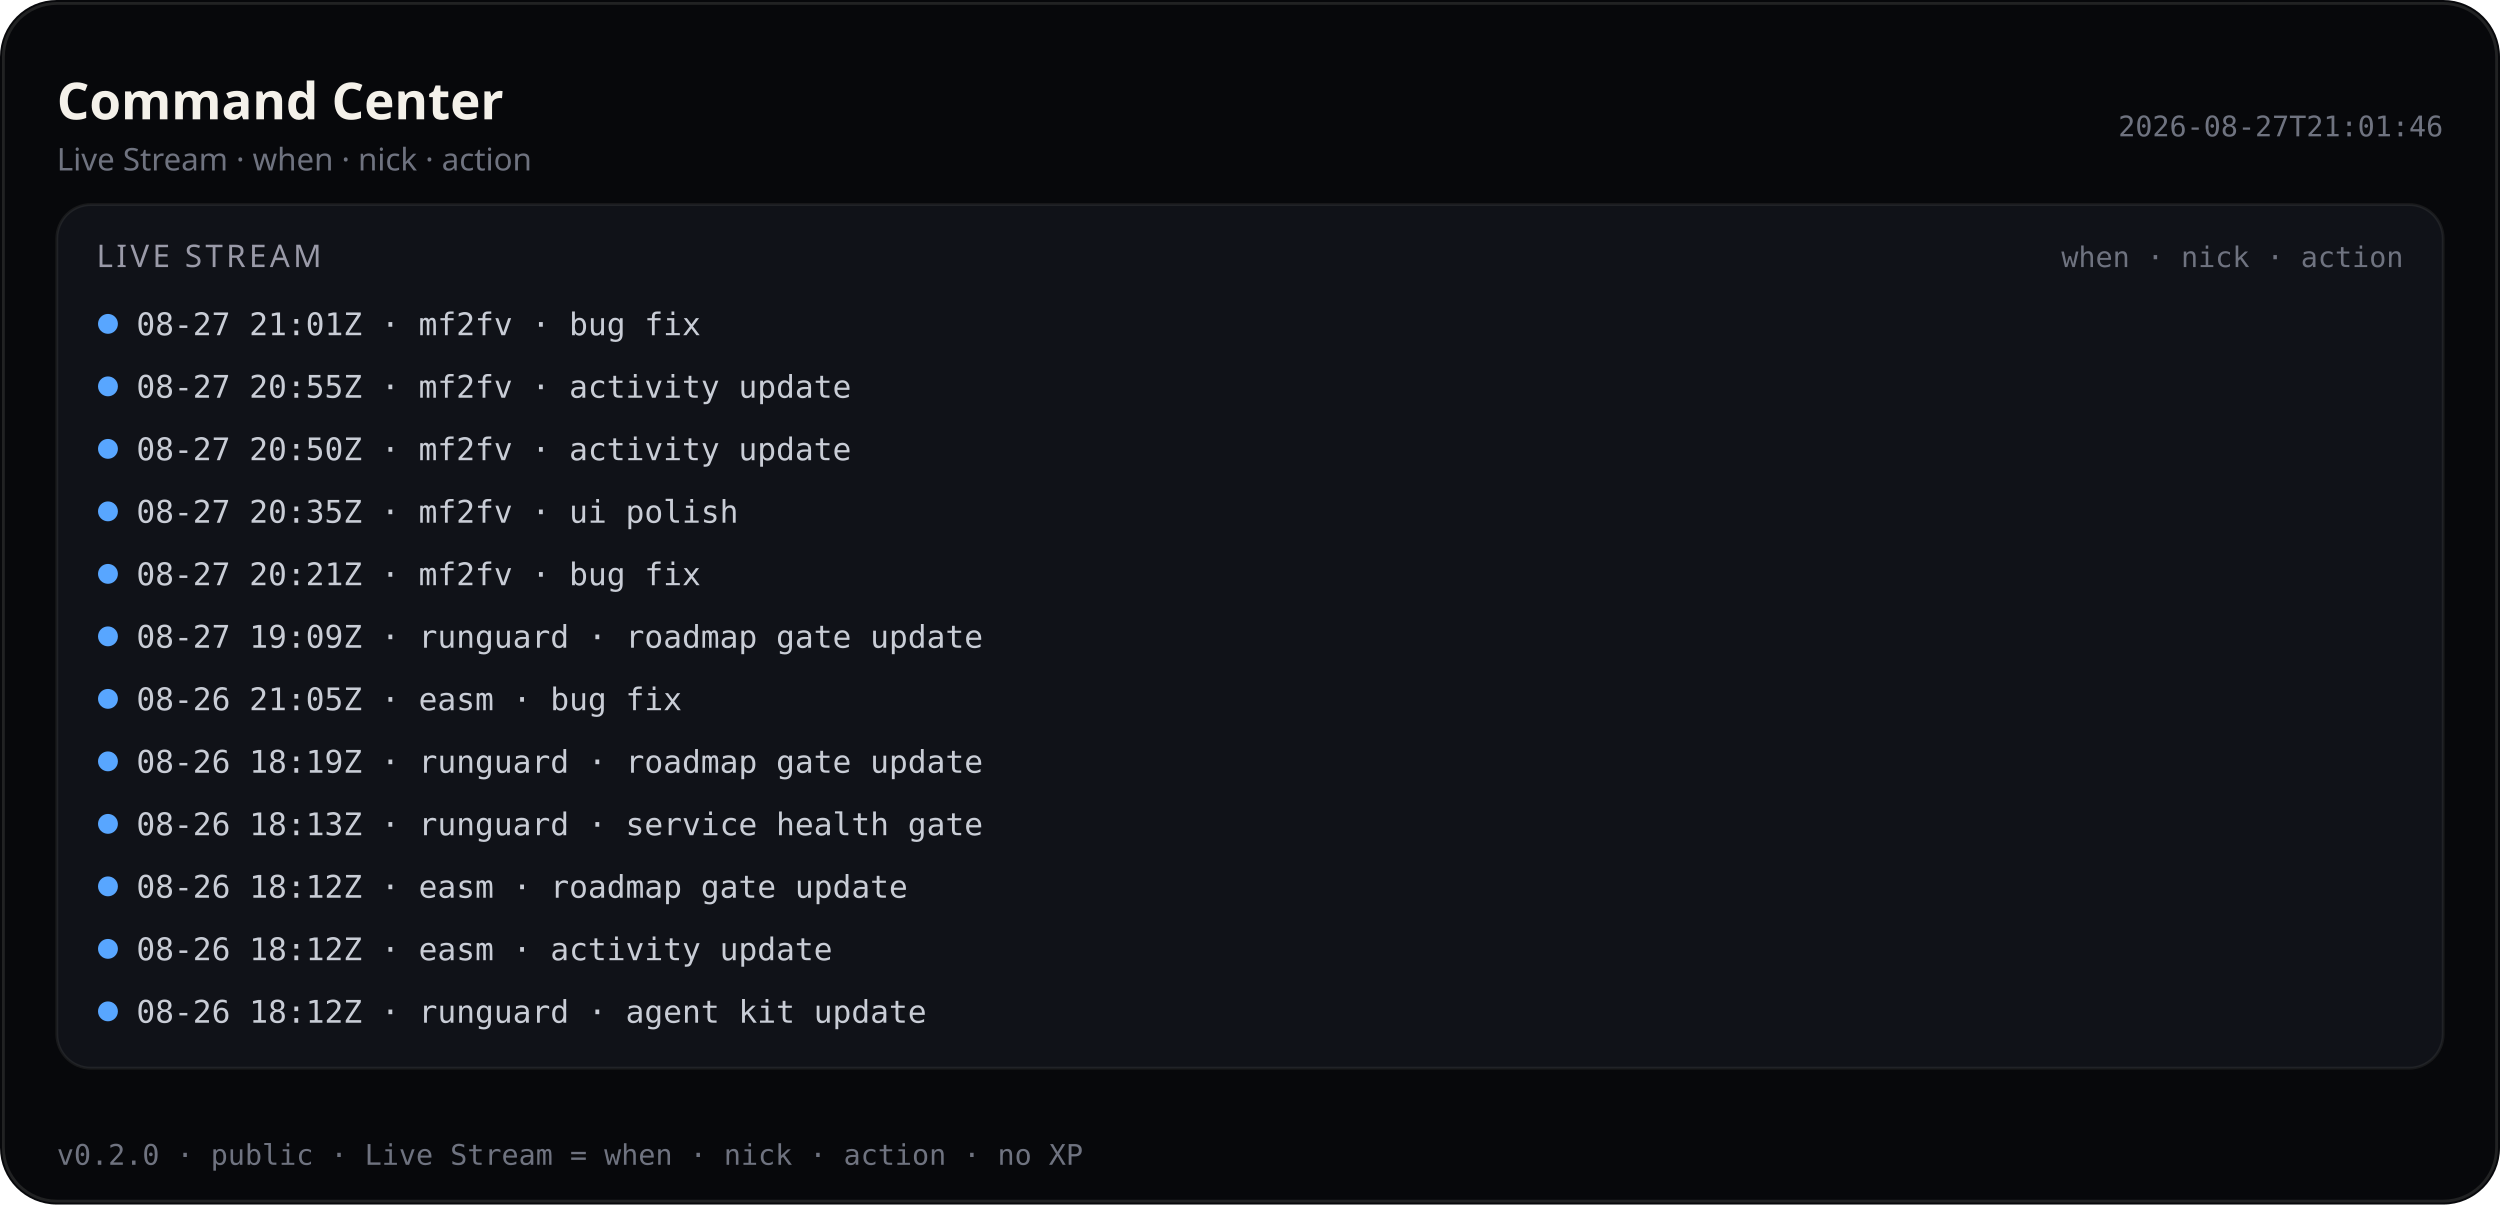
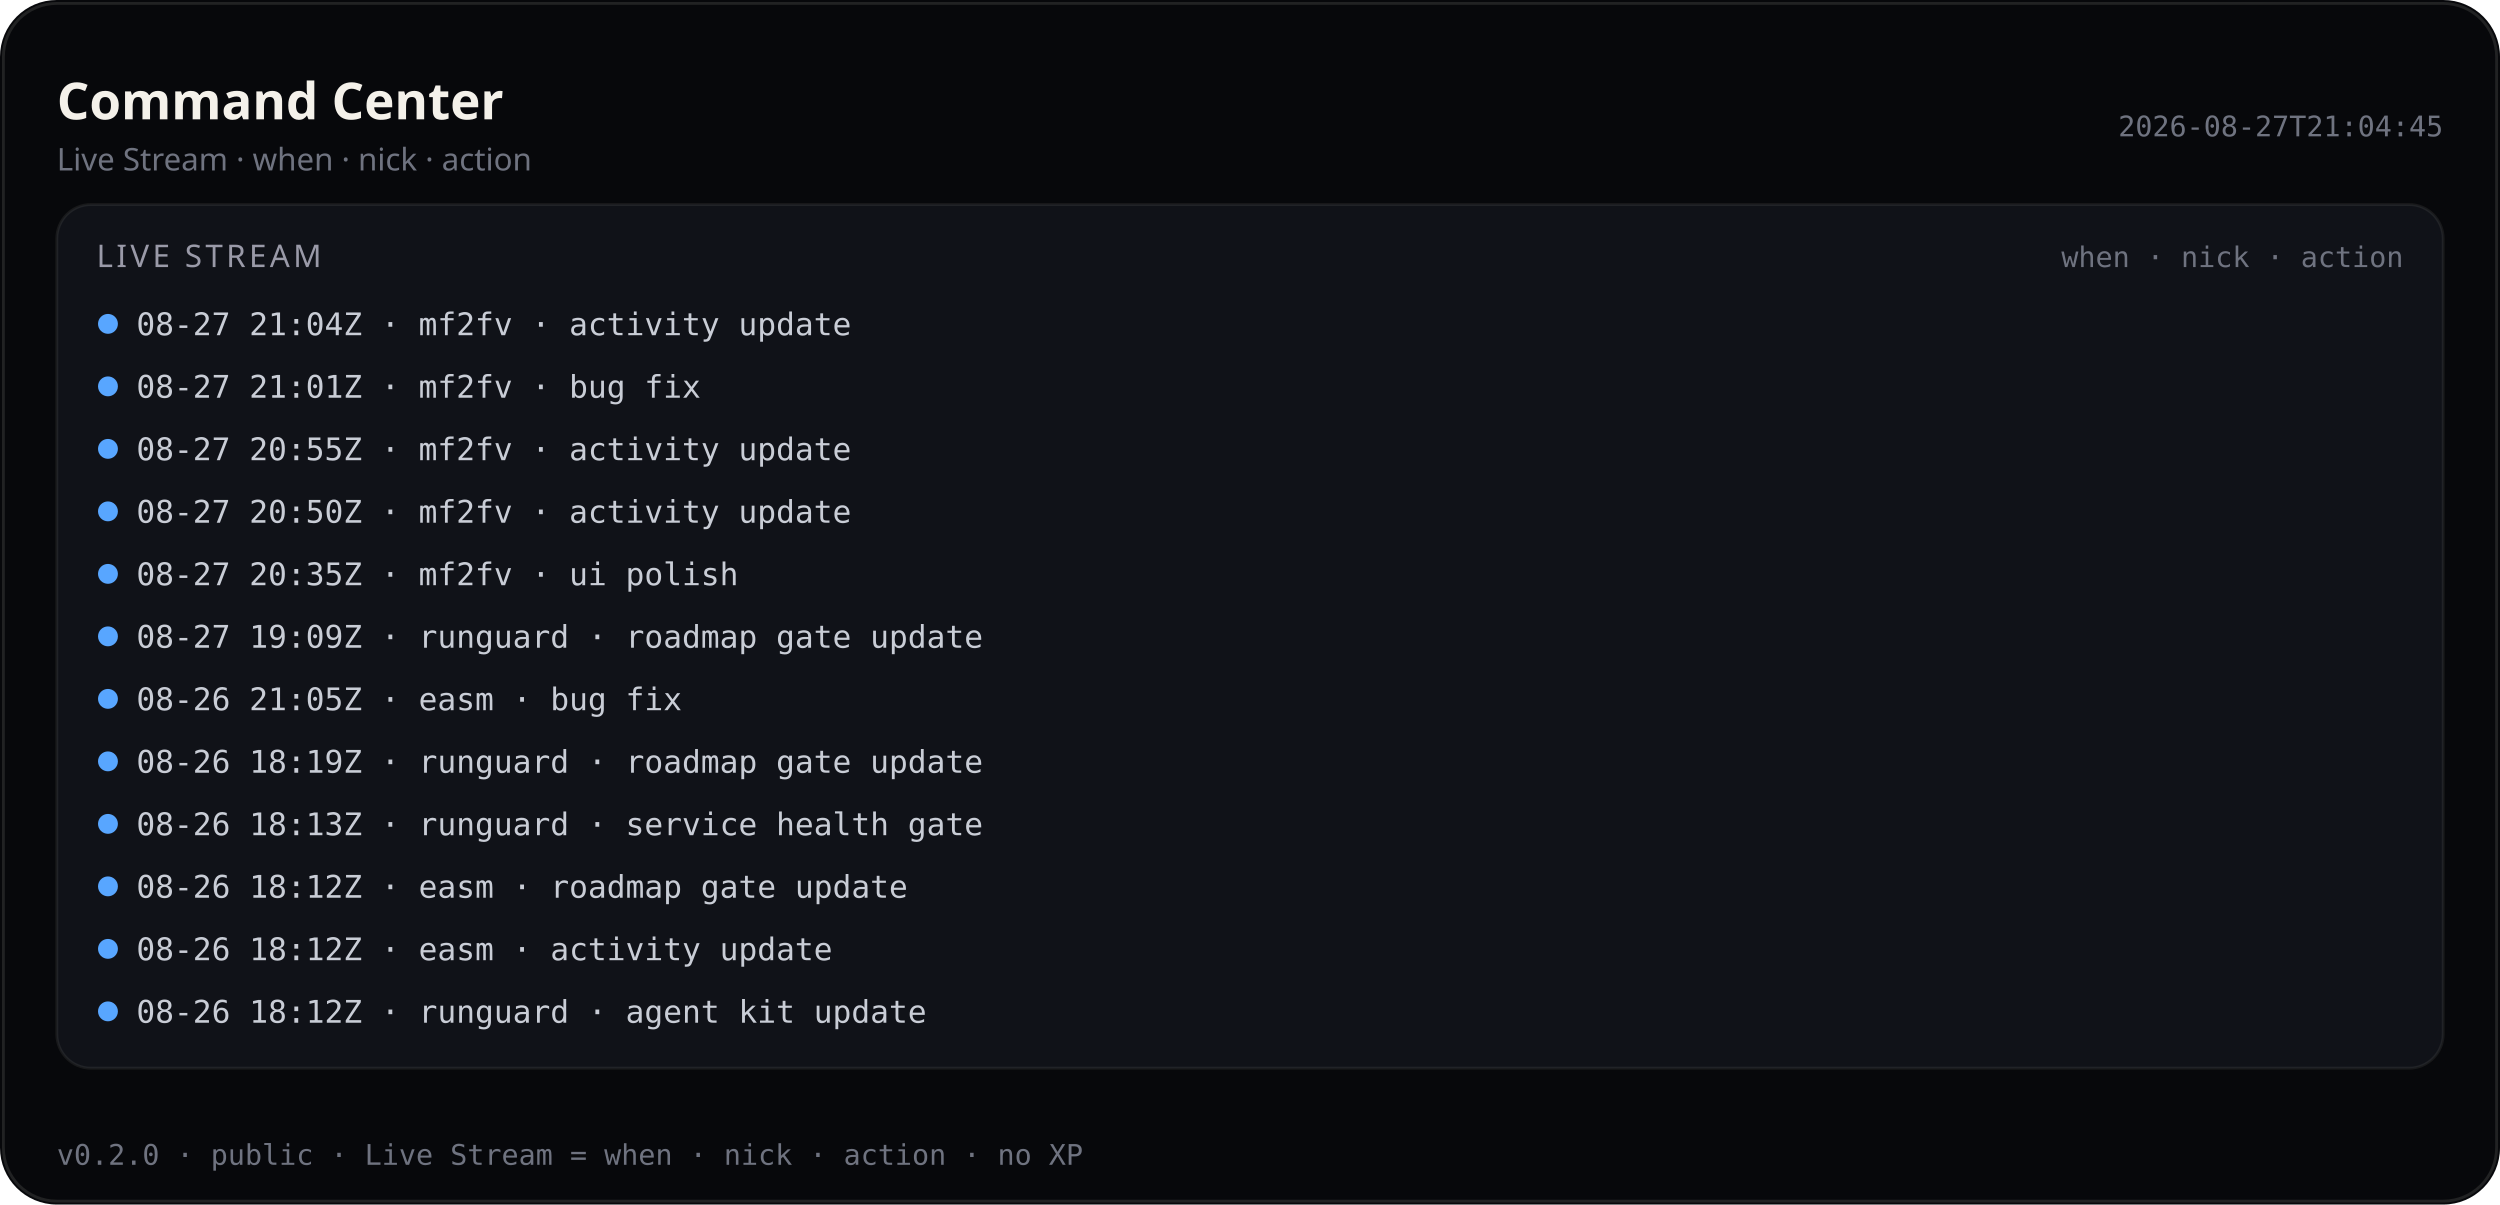
<svg xmlns="http://www.w3.org/2000/svg" viewBox="0 0 880 424" width="880" height="424" role="img" aria-label="Command Center — Live Stream (public)">
  <rect width="880" height="424" rx="20" fill="#07080b" />
  <rect x="1.2" y="1.2" width="877.6" height="421.6" rx="18.8" fill="none" stroke="rgba(232,228,214,0.12)" />
  <text x="20" y="42" fill="#f4f1ea" font-size="18" font-family="ui-sans-serif, system-ui, sans-serif" font-weight="600">Command Center</text>
  <text x="20" y="60" fill="#6f7380" font-size="11" font-family="ui-sans-serif, system-ui, sans-serif">Live Stream · when · nick · action</text>
-   <text x="860" y="48" fill="#6f7380" font-size="10" text-anchor="end" font-family="ui-monospace, SFMono-Regular, monospace">2026-08-27T21:01:46</text>
+   <text x="860" y="48" fill="#6f7380" font-size="10" text-anchor="end" font-family="ui-monospace, SFMono-Regular, monospace">2026-08-27T21:04:45</text>
  <rect x="20" y="72" width="840" height="304" rx="12" fill="#101218" stroke="rgba(232,228,214,0.08)" />
  <text x="34" y="94" fill="#9a9aa8" font-size="11" font-family="ui-sans-serif, system-ui, sans-serif" letter-spacing="1.2">LIVE STREAM</text>
  <text x="846" y="94" fill="#6f7380" font-size="10" text-anchor="end" font-family="ui-monospace, SFMono-Regular, monospace">when · nick · action</text>
  <defs>
    <clipPath id="live-stream-clip-pub">
      <rect x="20" y="72" width="840" height="304" />
    </clipPath>
  </defs>
  <g clip-path="url(#live-stream-clip-pub)">
    <circle cx="38" cy="114" r="3.5" fill="#58a6ff" />
-     <text x="48" y="118" fill="#c9cdd6" font-size="11" font-family="ui-monospace, SFMono-Regular, monospace">08-27 21:01Z · mf2fv · bug fix</text>
+     <text x="48" y="118" fill="#c9cdd6" font-size="11" font-family="ui-monospace, SFMono-Regular, monospace">08-27 21:04Z · mf2fv · activity update</text>
    <circle cx="38" cy="136" r="3.5" fill="#58a6ff" />
-     <text x="48" y="140" fill="#c9cdd6" font-size="11" font-family="ui-monospace, SFMono-Regular, monospace">08-27 20:55Z · mf2fv · activity update</text>
+     <text x="48" y="140" fill="#c9cdd6" font-size="11" font-family="ui-monospace, SFMono-Regular, monospace">08-27 21:01Z · mf2fv · bug fix</text>
    <circle cx="38" cy="158" r="3.5" fill="#58a6ff" />
-     <text x="48" y="162" fill="#c9cdd6" font-size="11" font-family="ui-monospace, SFMono-Regular, monospace">08-27 20:50Z · mf2fv · activity update</text>
+     <text x="48" y="162" fill="#c9cdd6" font-size="11" font-family="ui-monospace, SFMono-Regular, monospace">08-27 20:55Z · mf2fv · activity update</text>
    <circle cx="38" cy="180" r="3.5" fill="#58a6ff" />
-     <text x="48" y="184" fill="#c9cdd6" font-size="11" font-family="ui-monospace, SFMono-Regular, monospace">08-27 20:35Z · mf2fv · ui polish</text>
+     <text x="48" y="184" fill="#c9cdd6" font-size="11" font-family="ui-monospace, SFMono-Regular, monospace">08-27 20:50Z · mf2fv · activity update</text>
    <circle cx="38" cy="202" r="3.5" fill="#58a6ff" />
-     <text x="48" y="206" fill="#c9cdd6" font-size="11" font-family="ui-monospace, SFMono-Regular, monospace">08-27 20:21Z · mf2fv · bug fix</text>
+     <text x="48" y="206" fill="#c9cdd6" font-size="11" font-family="ui-monospace, SFMono-Regular, monospace">08-27 20:35Z · mf2fv · ui polish</text>
    <circle cx="38" cy="224" r="3.5" fill="#58a6ff" />
    <text x="48" y="228" fill="#c9cdd6" font-size="11" font-family="ui-monospace, SFMono-Regular, monospace">08-27 19:09Z · runguard · roadmap gate update</text>
    <circle cx="38" cy="246" r="3.5" fill="#58a6ff" />
    <text x="48" y="250" fill="#c9cdd6" font-size="11" font-family="ui-monospace, SFMono-Regular, monospace">08-26 21:05Z · easm · bug fix</text>
    <circle cx="38" cy="268" r="3.5" fill="#58a6ff" />
    <text x="48" y="272" fill="#c9cdd6" font-size="11" font-family="ui-monospace, SFMono-Regular, monospace">08-26 18:19Z · runguard · roadmap gate update</text>
    <circle cx="38" cy="290" r="3.5" fill="#58a6ff" />
    <text x="48" y="294" fill="#c9cdd6" font-size="11" font-family="ui-monospace, SFMono-Regular, monospace">08-26 18:13Z · runguard · service health gate</text>
    <circle cx="38" cy="312" r="3.5" fill="#58a6ff" />
    <text x="48" y="316" fill="#c9cdd6" font-size="11" font-family="ui-monospace, SFMono-Regular, monospace">08-26 18:12Z · easm · roadmap gate update</text>
    <circle cx="38" cy="334" r="3.5" fill="#58a6ff" />
    <text x="48" y="338" fill="#c9cdd6" font-size="11" font-family="ui-monospace, SFMono-Regular, monospace">08-26 18:12Z · easm · activity update</text>
    <circle cx="38" cy="356" r="3.5" fill="#58a6ff" />
    <text x="48" y="360" fill="#c9cdd6" font-size="11" font-family="ui-monospace, SFMono-Regular, monospace">08-26 18:12Z · runguard · agent kit update</text>
  </g>
  <text x="20" y="410" fill="#6f7380" font-size="10" font-family="ui-monospace, SFMono-Regular, monospace">v0.2.0 · public · Live Stream = when · nick · action · no XP</text>
</svg>
